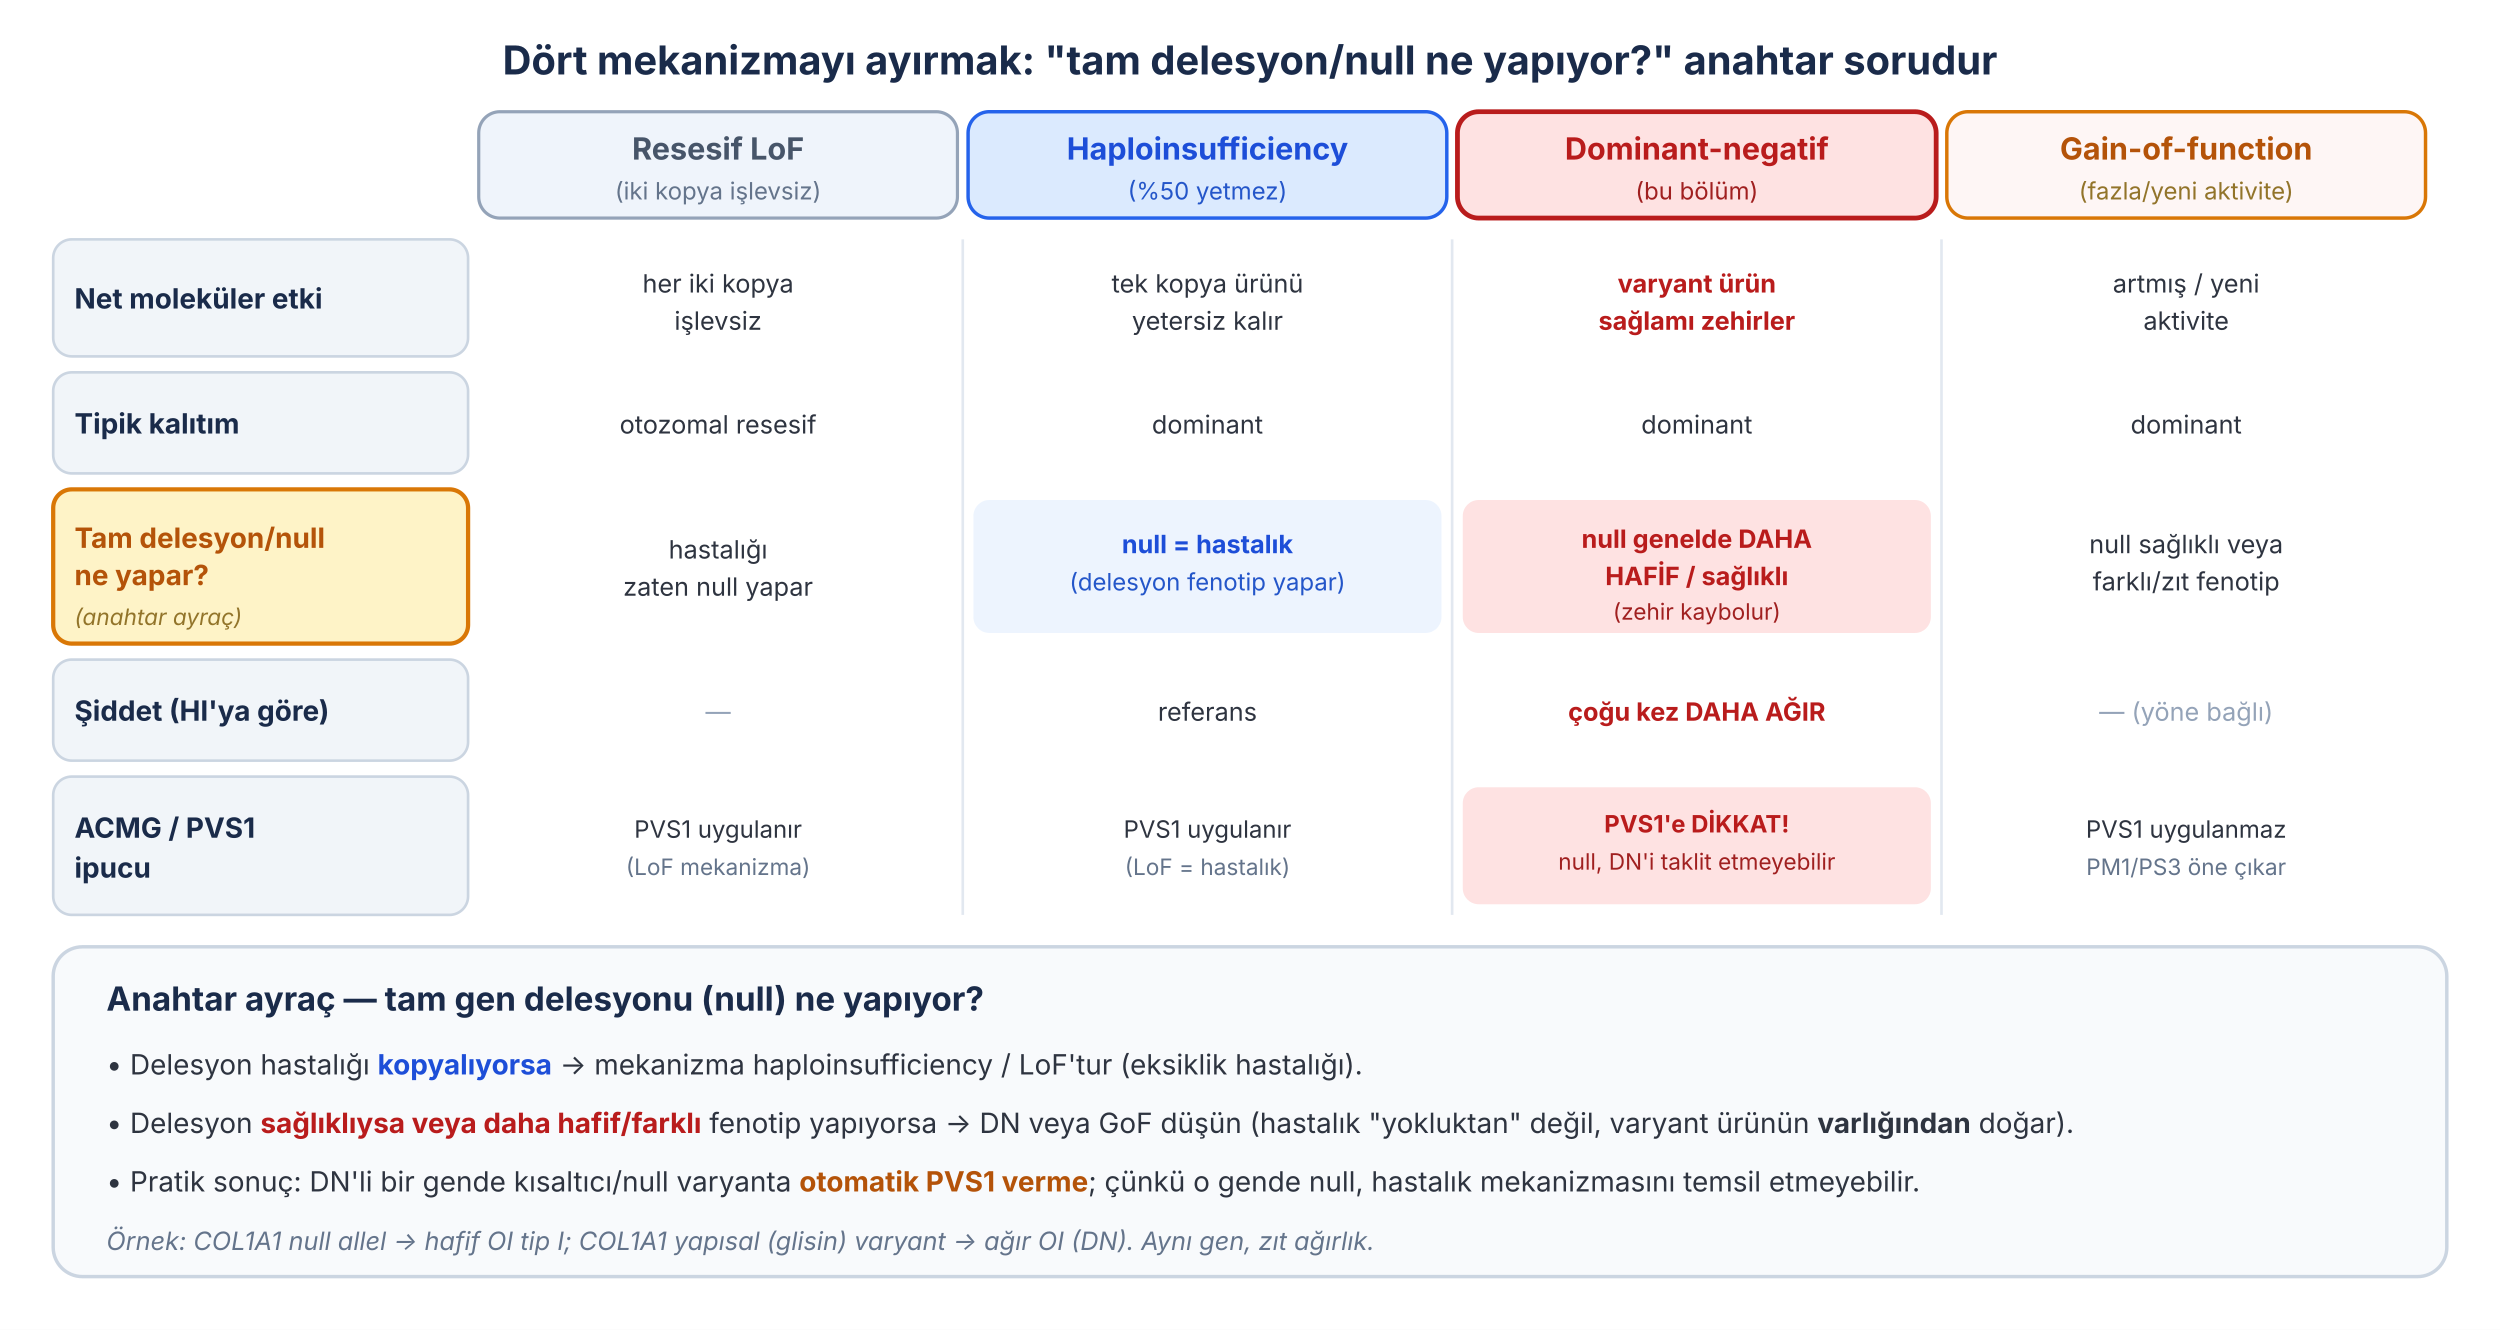
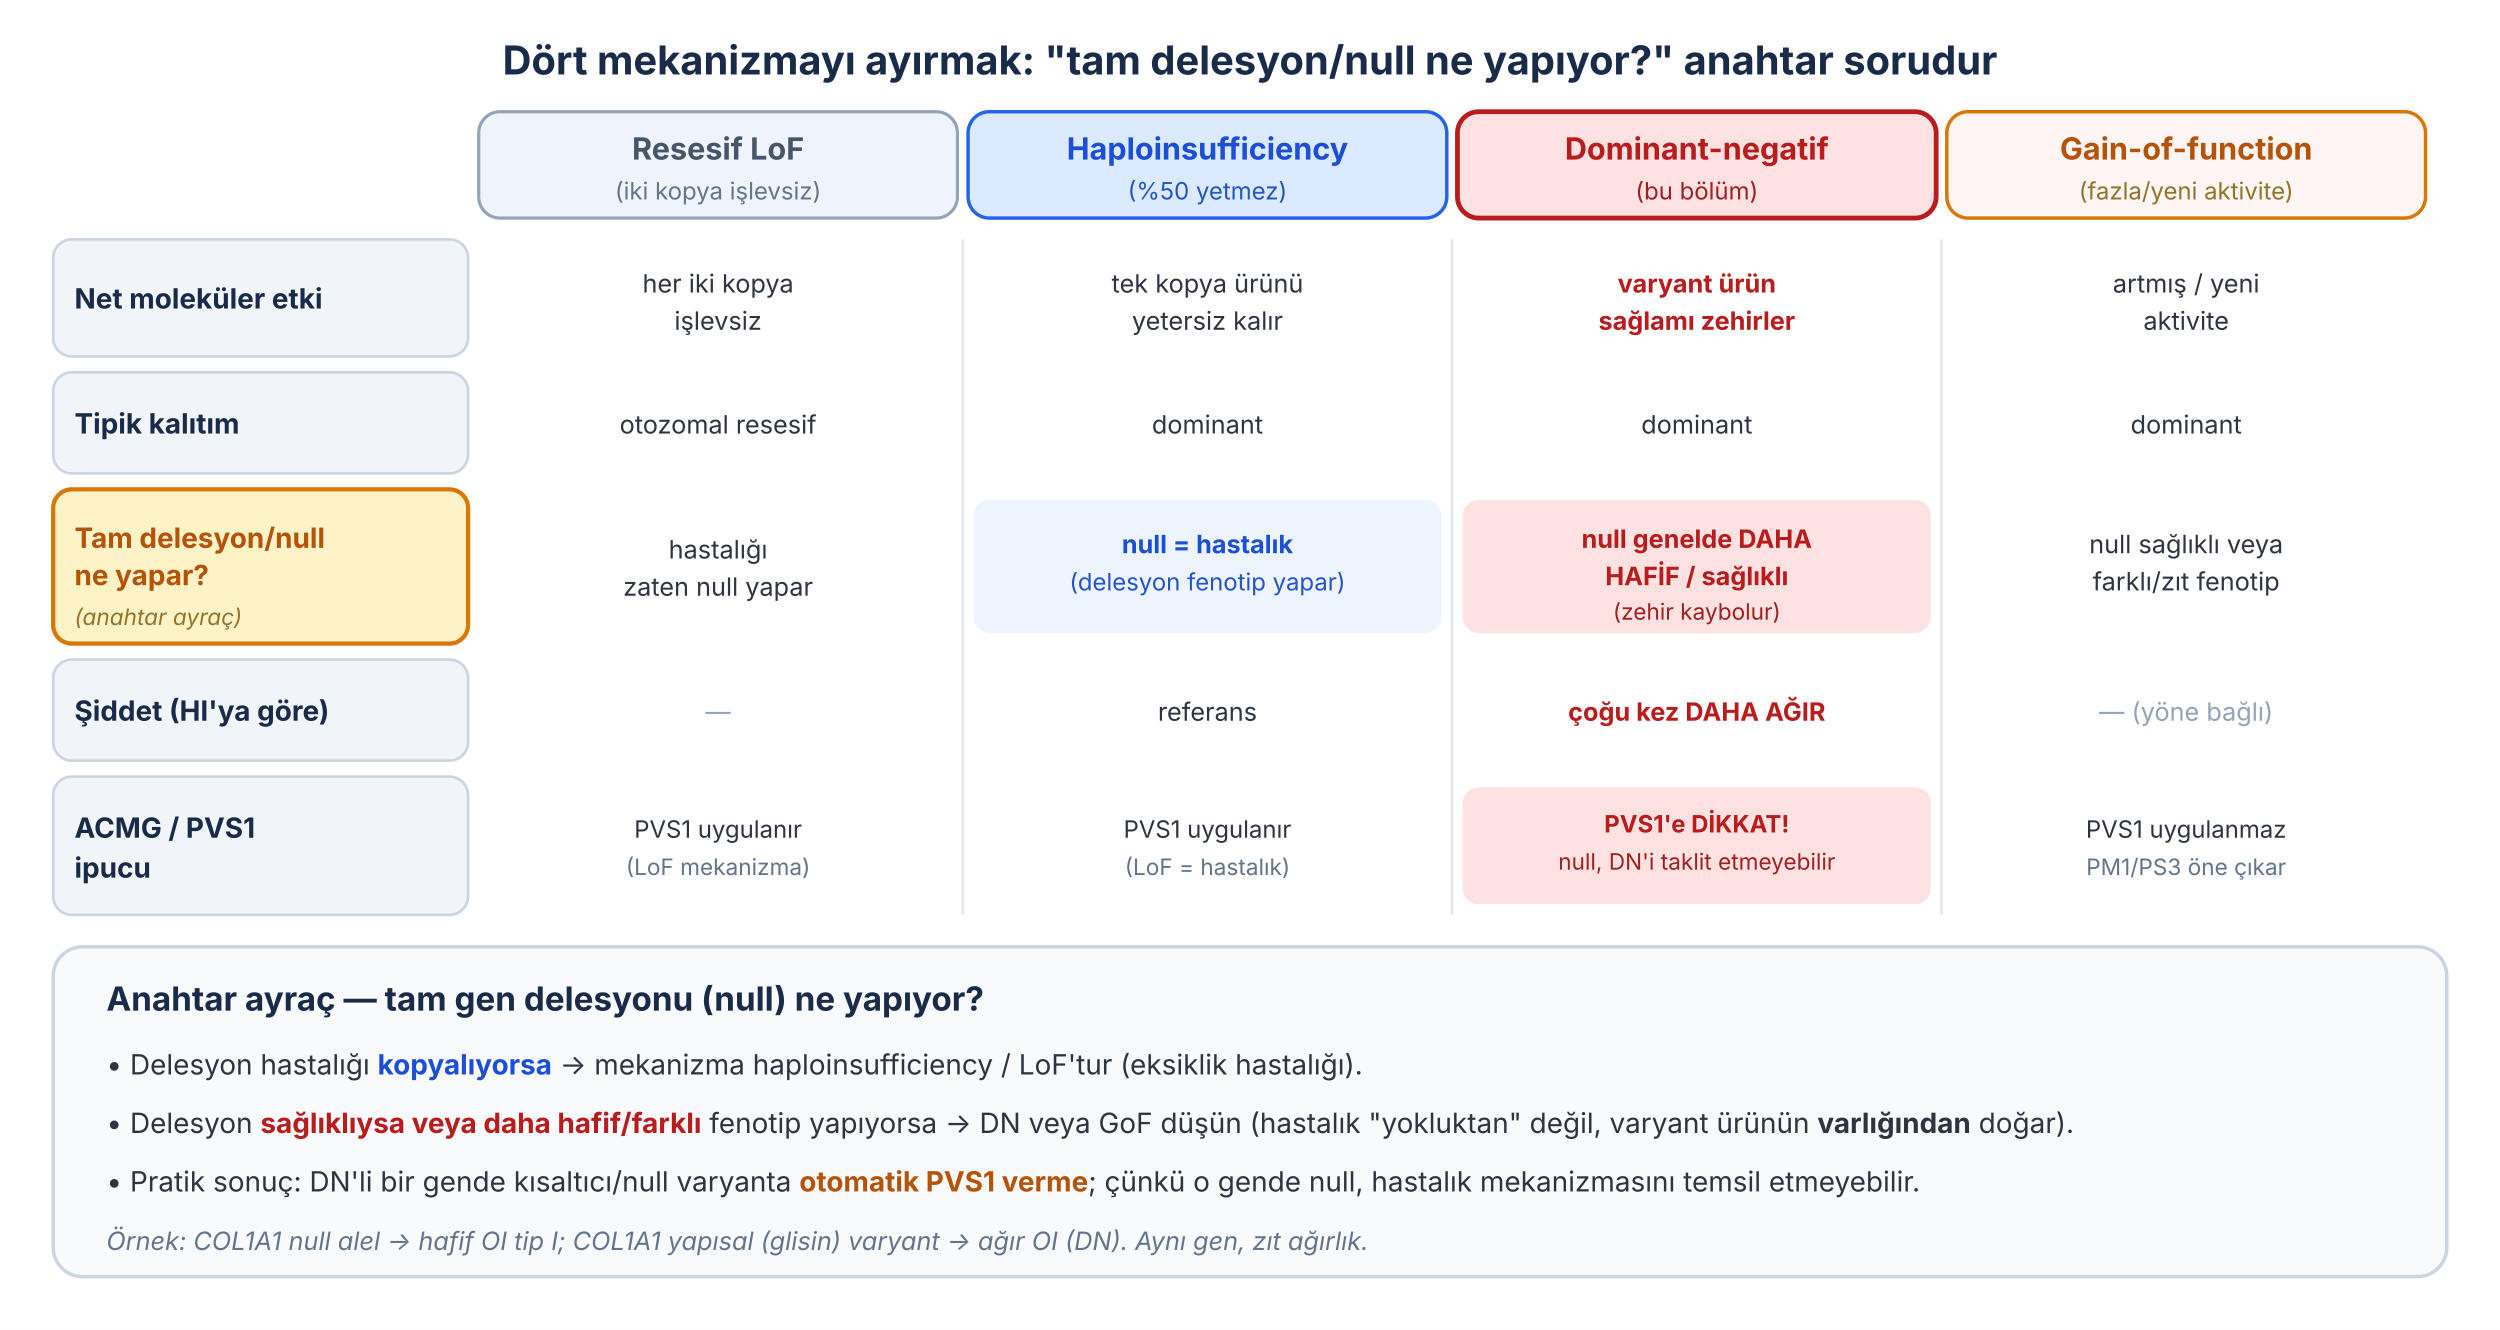
<svg xmlns="http://www.w3.org/2000/svg" viewBox="0 0 940 500" font-family="Inter, 'Source Sans 3', 'Helvetica Neue', Arial, sans-serif">
  <rect x="0" y="0" width="940" height="500" fill="#ffffff" />
  <text x="470" y="28" text-anchor="middle" font-size="15" font-weight="700" fill="#1A2B4A">Dört mekanizmayı ayırmak: "tam delesyon/null ne yapıyor?" anahtar sorudur</text>
  <rect x="180" y="42" width="180" height="40" rx="8" fill="#EFF4FB" stroke="#94A3B8" stroke-width="1.2" />
  <text x="270" y="60" text-anchor="middle" font-size="11.5" font-weight="700" fill="#475569">Resesif LoF</text>
  <text x="270" y="75" text-anchor="middle" font-size="9" fill="#64748B">(iki kopya işlevsiz)</text>
  <rect x="364" y="42" width="180" height="40" rx="8" fill="#DBEAFE" stroke="#2563EB" stroke-width="1.3" />
  <text x="454" y="60" text-anchor="middle" font-size="11.5" font-weight="700" fill="#1D4ED8">Haploinsufficiency</text>
  <text x="454" y="75" text-anchor="middle" font-size="9" fill="#2456c9">(%50 yetmez)</text>
  <rect x="548" y="42" width="180" height="40" rx="8" fill="#FEE2E2" stroke="#B91C1C" stroke-width="1.8" />
  <text x="638" y="60" text-anchor="middle" font-size="11.5" font-weight="700" fill="#B91C1C">Dominant-negatif</text>
  <text x="638" y="75" text-anchor="middle" font-size="9" fill="#a02020">(bu bölüm)</text>
  <rect x="732" y="42" width="180" height="40" rx="8" fill="#FEF6F5" stroke="#D97706" stroke-width="1.3" />
  <text x="822" y="60" text-anchor="middle" font-size="11.5" font-weight="700" fill="#B45309">Gain-of-function</text>
  <text x="822" y="75" text-anchor="middle" font-size="9" fill="#92742a">(fazla/yeni aktivite)</text>
  <rect x="20" y="90" width="156" height="44" rx="7" fill="#F1F5F9" stroke="#CBD5E1" />
  <text x="28" y="116" font-size="10.5" font-weight="700" fill="#1A2B4A">Net moleküler etki</text>
  <text x="270" y="110" text-anchor="middle" font-size="9.5" fill="#2E3440">her iki kopya</text>
  <text x="270" y="124" text-anchor="middle" font-size="9.5" fill="#2E3440">işlevsiz</text>
  <text x="454" y="110" text-anchor="middle" font-size="9.5" fill="#2E3440">tek kopya ürünü</text>
  <text x="454" y="124" text-anchor="middle" font-size="9.5" fill="#2E3440">yetersiz kalır</text>
  <text x="638" y="110" text-anchor="middle" font-size="9.5" font-weight="700" fill="#B91C1C">varyant ürün</text>
  <text x="638" y="124" text-anchor="middle" font-size="9.5" font-weight="700" fill="#B91C1C">sağlamı zehirler</text>
  <text x="822" y="110" text-anchor="middle" font-size="9.5" fill="#2E3440">artmış / yeni</text>
  <text x="822" y="124" text-anchor="middle" font-size="9.5" fill="#2E3440">aktivite</text>
  <rect x="20" y="140" width="156" height="38" rx="7" fill="#F1F5F9" stroke="#CBD5E1" />
  <text x="28" y="163" font-size="10.5" font-weight="700" fill="#1A2B4A">Tipik kalıtım</text>
  <text x="270" y="163" text-anchor="middle" font-size="9.5" fill="#2E3440">otozomal resesif</text>
  <text x="454" y="163" text-anchor="middle" font-size="9.5" fill="#2E3440">dominant</text>
  <text x="638" y="163" text-anchor="middle" font-size="9.5" fill="#2E3440">dominant</text>
  <text x="822" y="163" text-anchor="middle" font-size="9.5" fill="#2E3440">dominant</text>
  <rect x="20" y="184" width="156" height="58" rx="7" fill="#FEF3C7" stroke="#D97706" stroke-width="1.6" />
  <text x="28" y="206" font-size="10.5" font-weight="700" fill="#B45309">Tam delesyon/null</text>
  <text x="28" y="220" font-size="10.5" font-weight="700" fill="#B45309">ne yapar?</text>
  <text x="28" y="235" font-size="8.5" font-style="italic" fill="#92742a">(anahtar ayraç)</text>
  <text x="270" y="210" text-anchor="middle" font-size="9.5" fill="#2E3440">hastalığı</text>
  <text x="270" y="224" text-anchor="middle" font-size="9.5" fill="#2E3440">zaten null yapar</text>
  <rect x="366" y="188" width="176" height="50" rx="6" fill="#DBEAFE" opacity="0.5" />
  <text x="454" y="208" text-anchor="middle" font-size="9.5" font-weight="700" fill="#1D4ED8">null = hastalık</text>
  <text x="454" y="222" text-anchor="middle" font-size="9" fill="#2456c9">(delesyon fenotip yapar)</text>
  <rect x="550" y="188" width="176" height="50" rx="6" fill="#FEE2E2" />
  <text x="638" y="206" text-anchor="middle" font-size="9.5" font-weight="700" fill="#B91C1C">null genelde DAHA</text>
  <text x="638" y="220" text-anchor="middle" font-size="9.5" font-weight="700" fill="#B91C1C">HAFİF / sağlıklı</text>
  <text x="638" y="233" text-anchor="middle" font-size="8.5" fill="#a02020">(zehir kaybolur)</text>
  <text x="822" y="208" text-anchor="middle" font-size="9.5" fill="#2E3440">null sağlıklı veya</text>
  <text x="822" y="222" text-anchor="middle" font-size="9.5" fill="#2E3440">farklı/zıt fenotip</text>
  <rect x="20" y="248" width="156" height="38" rx="7" fill="#F1F5F9" stroke="#CBD5E1" />
  <text x="28" y="271" font-size="10.5" font-weight="700" fill="#1A2B4A">Şiddet (HI'ya göre)</text>
  <text x="270" y="271" text-anchor="middle" font-size="9.5" fill="#94A3B8">—</text>
  <text x="454" y="271" text-anchor="middle" font-size="9.5" fill="#2E3440">referans</text>
  <text x="638" y="271" text-anchor="middle" font-size="9.5" font-weight="700" fill="#B91C1C">çoğu kez DAHA AĞIR</text>
  <text x="822" y="271" text-anchor="middle" font-size="9.5" fill="#94A3B8">— (yöne bağlı)</text>
  <rect x="20" y="292" width="156" height="52" rx="7" fill="#F1F5F9" stroke="#CBD5E1" />
  <text x="28" y="315" font-size="10.5" font-weight="700" fill="#1A2B4A">ACMG / PVS1</text>
  <text x="28" y="330" font-size="10.5" font-weight="700" fill="#1A2B4A">ipucu</text>
  <text x="270" y="315" text-anchor="middle" font-size="9" fill="#2E3440">PVS1 uygulanır</text>
  <text x="270" y="329" text-anchor="middle" font-size="8.5" fill="#64748B">(LoF mekanizma)</text>
  <text x="454" y="315" text-anchor="middle" font-size="9" fill="#2E3440">PVS1 uygulanır</text>
  <text x="454" y="329" text-anchor="middle" font-size="8.5" fill="#64748B">(LoF = hastalık)</text>
  <rect x="550" y="296" width="176" height="44" rx="6" fill="#FEE2E2" />
  <text x="638" y="313" text-anchor="middle" font-size="9" font-weight="700" fill="#B91C1C">PVS1'e DİKKAT!</text>
  <text x="638" y="327" text-anchor="middle" font-size="8.5" fill="#a02020">null, DN'i taklit etmeyebilir</text>
  <text x="822" y="315" text-anchor="middle" font-size="9" fill="#2E3440">PVS1 uygulanmaz</text>
  <text x="822" y="329" text-anchor="middle" font-size="8.5" fill="#64748B">PM1/PS3 öne çıkar</text>
  <g stroke="#E2E8F0" stroke-width="1">
    <line x1="362" y1="90" x2="362" y2="344" />
    <line x1="546" y1="90" x2="546" y2="344" />
    <line x1="730" y1="90" x2="730" y2="344" />
  </g>
  <rect x="20" y="356" width="900" height="124" rx="11" fill="#F8FAFC" stroke="#CBD5E1" stroke-width="1.3" />
  <text x="40" y="380" font-size="12.5" font-weight="700" fill="#1A2B4A">Anahtar ayraç — tam gen delesyonu (null) ne yapıyor?</text>
  <text x="40" y="404" font-size="10.5" fill="#2E3440">• Delesyon hastalığı <tspan font-weight="700" fill="#1D4ED8">kopyalıyorsa</tspan> → mekanizma haploinsufficiency / LoF'tur (eksiklik hastalığı).</text>
  <text x="40" y="426" font-size="10.5" fill="#2E3440">• Delesyon <tspan font-weight="700" fill="#B91C1C">sağlıklıysa veya daha hafif/farklı</tspan> fenotip yapıyorsa → DN veya GoF düşün (hastalık "yokluktan" değil, varyant ürünün <tspan font-weight="700">varlığından</tspan> doğar).</text>
  <text x="40" y="448" font-size="10.5" fill="#2E3440">• Pratik sonuç: DN'li bir gende kısaltıcı/null varyanta <tspan font-weight="700" fill="#B45309">otomatik PVS1 verme</tspan>; çünkü o gende null, hastalık mekanizmasını temsil etmeyebilir.</text>
-   <text x="40" y="470" font-size="9.5" font-style="italic" fill="#64748B">Örnek: COL1A1 null allel → hafif OI tip I; COL1A1 yapısal (glisin) varyant → ağır OI (DN). Aynı gen, zıt ağırlık.</text>
+   <text x="40" y="470" font-size="9.5" font-style="italic" fill="#64748B">Örnek: COL1A1 null alel → hafif OI tip I; COL1A1 yapısal (glisin) varyant → ağır OI (DN). Aynı gen, zıt ağırlık.</text>
</svg>
